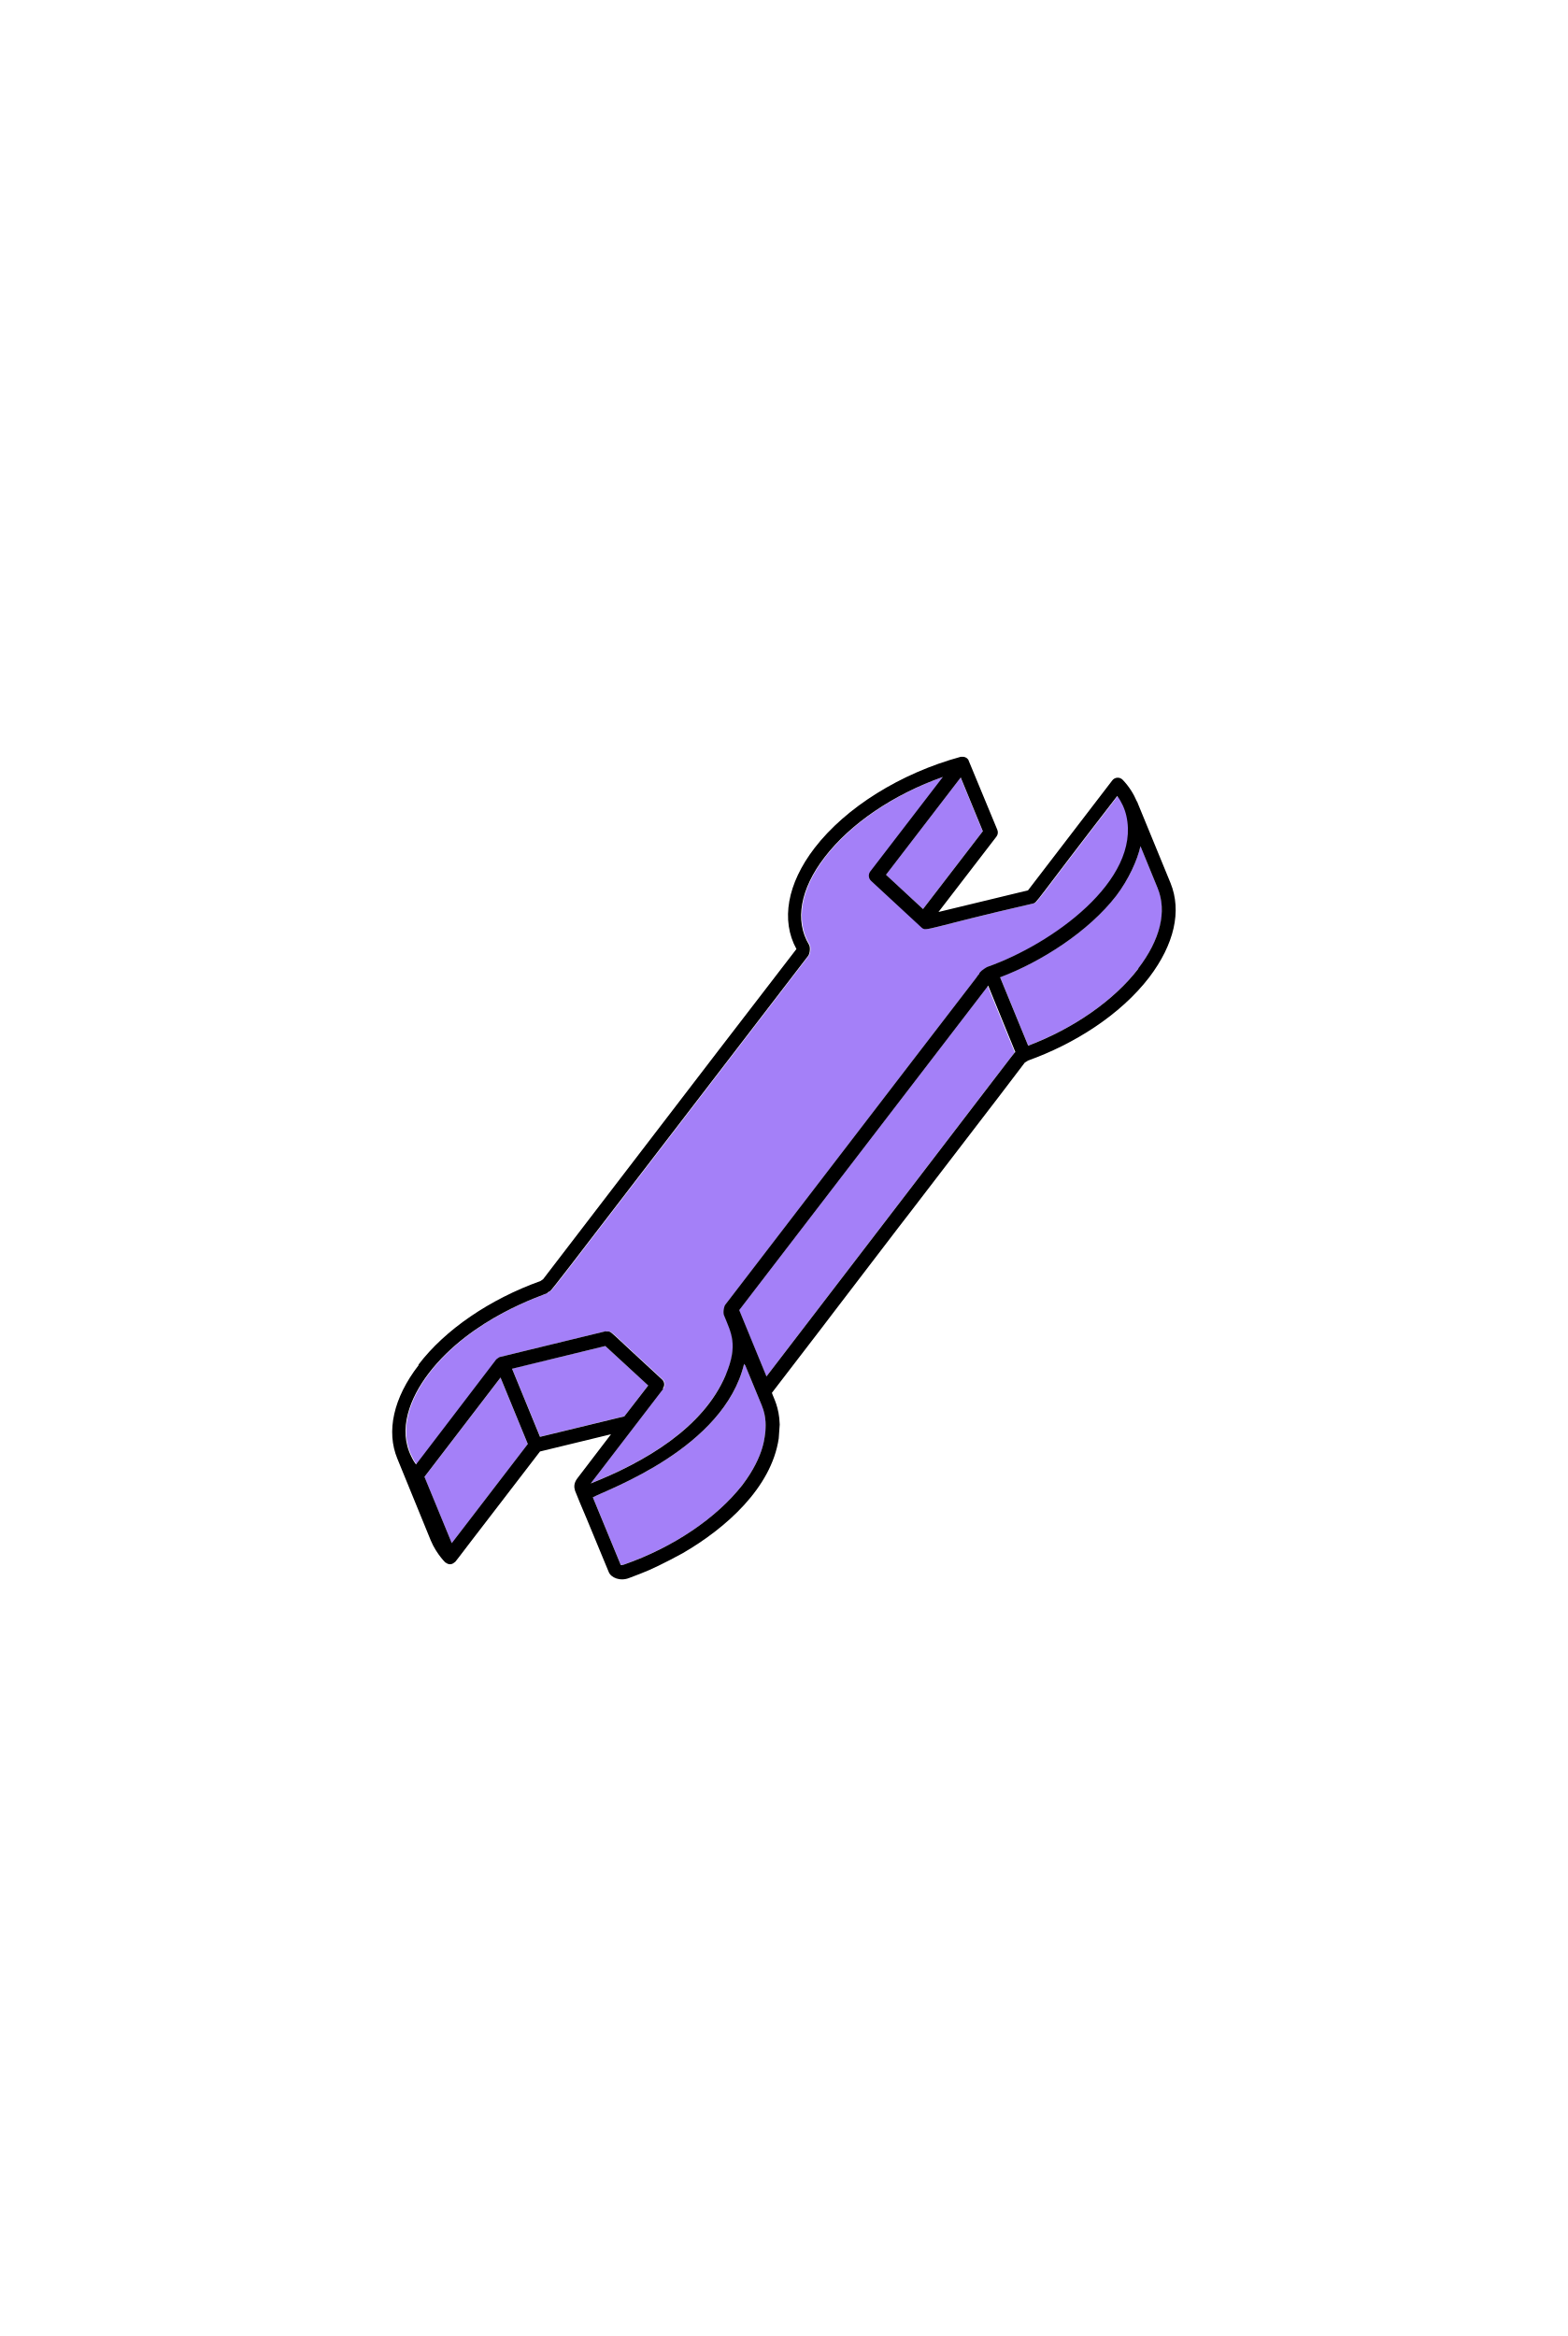
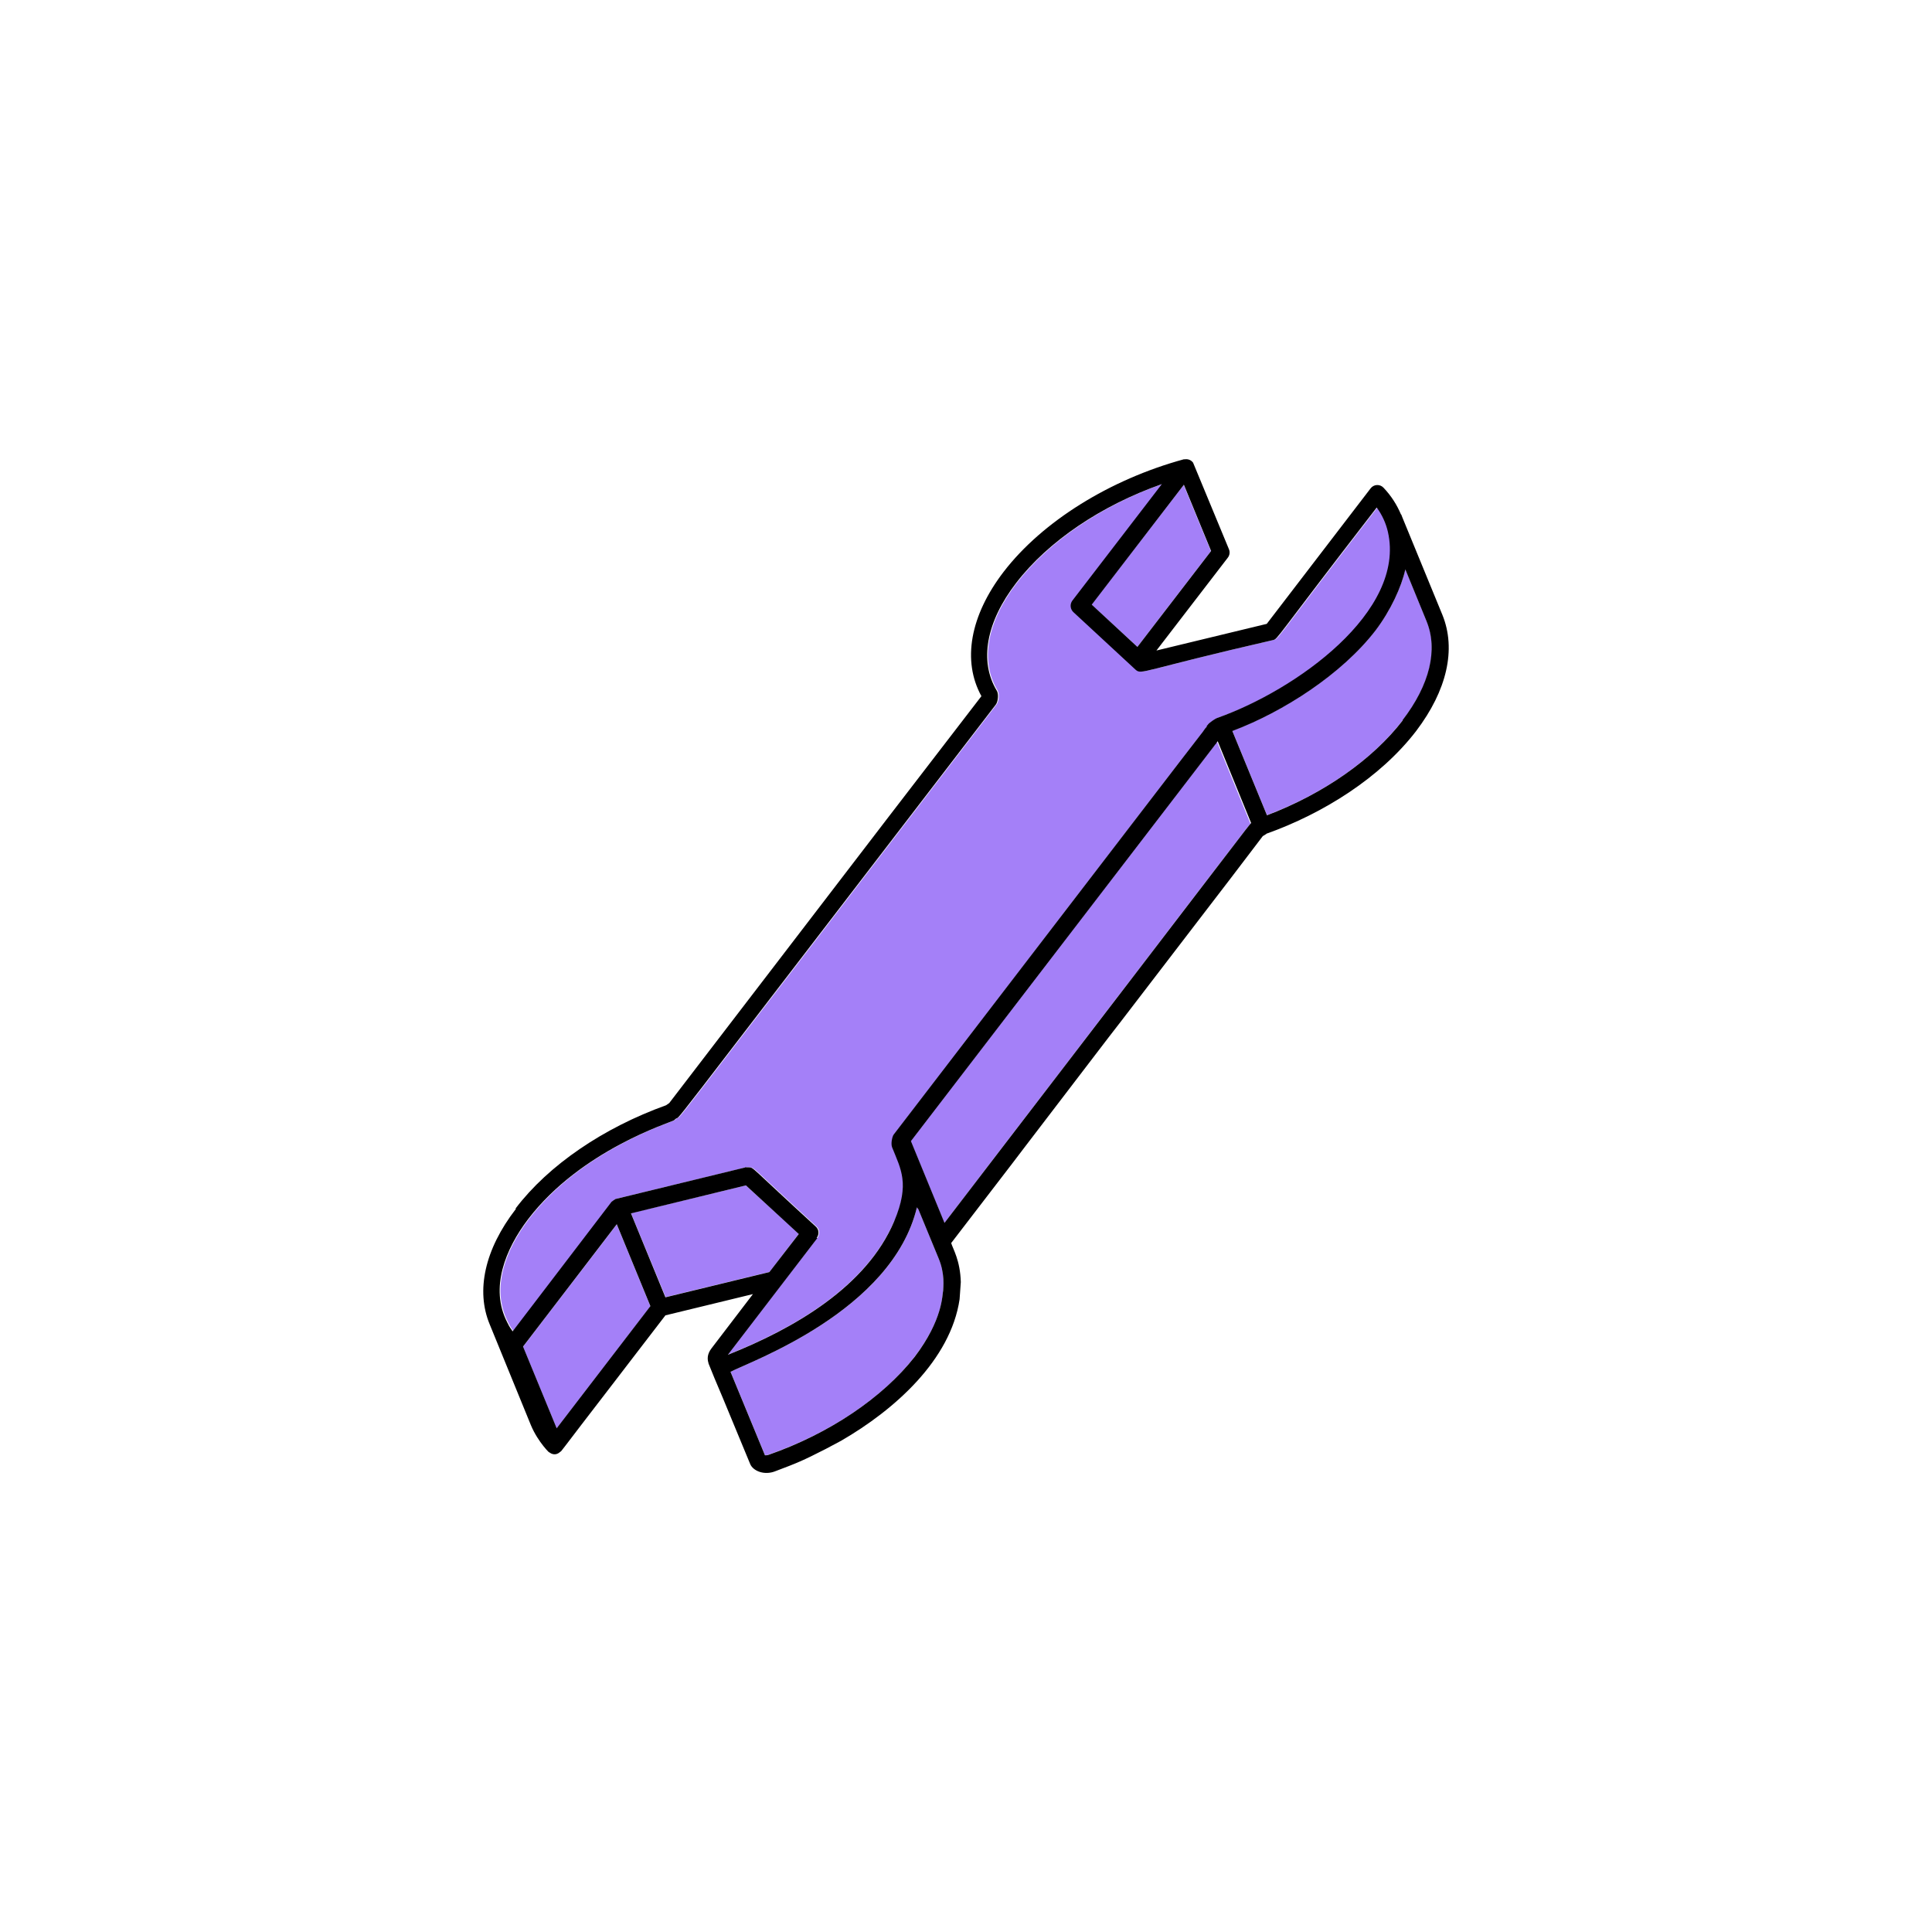
- <svg xmlns="http://www.w3.org/2000/svg" width="100" height="149" fill="none" viewBox="0 0 100 149">
-   <path fill="#A480F8" d="m61.267 49.598 1.41 3.431-3.805 4.954-2.373-2.186 4.768-6.199Zm12.583 7.059c.6 1.472.165 3.286-1.244 5.12-1.555 2.032-4.094 3.804-7.028 4.913l-1.793-4.363c2.643-.996 5.66-2.934 7.411-5.204.788-1.026 1.347-2.27 1.544-3.161l1.1 2.684.01.01ZM31.924 87.876l1.741 4.239-4.85 6.323-1.742-4.23c.124-.155 4.57-5.97 4.85-6.332Zm6.686-2.021 2.735 2.508-1.513 1.97-5.38 1.305-1.792-4.343 5.95-1.44Zm-.799 9.649c.974-.518 8.375-3.13 9.65-8.52.02.042.052.063.072.094l1.047 2.539c.342.83.239 1.482.239 1.669-.052.228 0 1.503-1.472 3.43-1.648 2.125-4.395 3.97-7.546 5.069a.403.403 0 0 1-.207.031l-1.783-4.322v.01ZM64.76 67.105c-.145.114-.052.051-15.88 20.698l-1.74-4.239c11.4-14.853 14.77-19.248 15.63-20.367 0 0 .03-.052.134-.176l.01-.02.032-.063v-.031s.03-.02.041-.031c.062.155 1.628 3.99 1.731 4.239l.042-.01Z" />
-   <path fill="#A480F8" d="M46.29 87.69c-1.441 3.399-5.194 5.565-8.614 6.923l4.633-6.043c.135-.176.125-.445-.052-.59-3.482-3.193-3.182-3.027-3.451-3.058-.042 0-.093-.02-.145 0-.021 0-.042.02-.052 0-.031.01-.062.01-.062.01-.332.093-1.752.425-6.644 1.617-.031.01-.207.124-.207.145-.114.145-4.83 6.312-5.12 6.706-.104-.166-.125-.145-.29-.487-.892-1.751-.094-3.762 1.098-5.327 2.747-3.587 7.38-4.996 7.545-5.11.736-.705-2.394 3.296 16.657-21.518.114-.145.155-.549.052-.715-.923-1.524-.56-3.555 1.005-5.587 1.658-2.145 4.415-4.01 7.535-5.11l-4.633 6.033a.439.439 0 0 0 .062.601l3.213 2.975c.332.28.301.03 7.11-1.534.27-.073.021.072 5.37-6.862.28.384.476.84.58 1.265.933 4.135-4.757 8.198-8.841 9.629-.052.01-.394.238-.477.342 0 .01-.01.02-.02.02.01-.02 0 0-.021.032v.03s-.032 0-.032.022l-.03.03s-.032.052-.052.063c0 .01-.021.02-.031.041-.042.052-.063.073-.042.052-.02.031-.031.052-.031.052-.881 1.13-4.343 5.638-16.024 20.875-.083.114-.166.476-.083.663.456 1.14.912 1.876.114 3.814h-.02Z" />
-   <path fill="#000" d="M62.998 62.907v.031h-.021l.02-.031Zm-.052.073s-.01 0 0 .02v-.02Zm-.456-.892v.01s-.01.021-.021.021l.031-.031h-.01ZM38.599 84.922l-.042.02h-.02s.03 0 .062-.01v-.01Z" />
-   <path fill="#000" d="m58.872 57.984 3.815-4.965-1.41-3.43-4.768 6.208 2.363 2.187Zm-9.992 29.82c15.828-20.637 15.734-20.575 15.88-20.7-.104-.248-1.67-4.083-1.732-4.239 0 .01-.02.032-.03.032l-.021.03s-.021.032-.031.053V63s-.021 0-.032.02l-.134.177c-.86 1.12-4.23 5.514-15.63 20.367l1.74 4.24h-.01Zm23.715-26.027c1.41-1.834 1.845-3.648 1.244-5.12l-1.099-2.685c-.197.892-.756 2.125-1.544 3.162-1.752 2.27-4.768 4.208-7.41 5.203l1.792 4.363c2.923-1.109 5.473-2.891 7.028-4.913l-.01-.01Zm-38.93 30.328-1.741-4.24c-.28.363-4.727 6.178-4.851 6.333l1.741 4.23 4.85-6.323Zm4.944-6.25-5.95 1.45 1.783 4.344 5.38-1.306 1.523-1.97-2.736-2.518Zm8.852 1.13c-1.286 5.39-8.676 8.001-9.65 8.52l1.783 4.322c.062 0 .124 0 .207-.032 3.14-1.098 5.887-2.954 7.545-5.068 1.462-1.928 1.42-3.203 1.472-3.43 0-.187.104-.85-.238-1.67l-1.047-2.539s-.052-.052-.072-.093v-.01Zm-5.152 1.596-4.633 6.042c3.42-1.358 7.183-3.524 8.613-6.923.809-1.939.342-2.675-.114-3.815-.072-.186 0-.549.083-.663C57.95 67.986 61.401 63.477 62.282 62.347c0 0 .01-.02.031-.052-.01.021 0 0 .042-.052 0-.02.02-.03.03-.04.011-.022.032-.032.053-.063 0 0 .01-.02.02-.02v-.011s0-.01.01-.02v-.032s.032 0 .032-.031c0 0 .02 0 .02-.02.084-.115.426-.333.477-.343 4.084-1.44 9.775-5.504 8.842-9.629a3.41 3.41 0 0 0-.58-1.264c-5.36 6.934-5.1 6.789-5.37 6.861-6.81 1.565-6.789 1.814-7.11 1.534l-3.213-2.974a.45.45 0 0 1-.062-.602l4.633-6.032c-3.12 1.099-5.877 2.954-7.535 5.11-1.566 2.031-1.928 4.063-1.006 5.587.104.165.062.57-.052.715-19.06 24.813-15.92 20.812-16.656 21.517-.166.114-4.799 1.524-7.546 5.11-1.192 1.565-1.99 3.576-1.098 5.328.166.341.186.32.29.487.29-.384 5.006-6.55 5.12-6.706 0-.01.187-.135.207-.145 4.893-1.192 6.313-1.535 6.644-1.617h.021l.041-.021h.198c.27.03-.03-.135 3.452 3.058a.425.425 0 0 1 .052.59l.041.01Zm-15.62-1.534c1.7-2.24 4.55-4.177 7.784-5.338l.166-.114 10.676-13.93.58-.757 4.903-6.375c-1.005-1.824-.59-4.166 1.15-6.436 2-2.602 5.494-4.778 9.329-5.825h.062a.44.44 0 0 1 .415.176l1.855 4.478a.438.438 0 0 1-.062.445l-3.69 4.8 5.71-1.38 5.37-7.006a.437.437 0 0 1 .674-.041c.404.425.694.89.901 1.378 0 0 .021.01.021.02l.052.136 2.073 5.047c.725 1.783.238 3.908-1.358 6.012-1.855 2.415-4.81 4.27-7.753 5.317v.01l-.186.114-1.68 2.208-.621.808-5.007 6.53-.673.871-4.302 5.628-.694.912-3.151 4.105c.093.31.466.891.498 2.02l-.063.892c-.466 3.14-3.368 5.722-6.125 7.318l-.798.425c-1.192.611-1.503.736-2.602 1.15-.58.239-1.171-.01-1.316-.373l-1.42-3.43-.425-1.006-.311-.767v-.02c-.052-.156-.093-.436.155-.757l2.146-2.81-4.53 1.1-1.886 2.456-.612.798c-3.379 4.384-2.777 3.659-2.964 3.825-.197.176-.415.124-.56 0 .114.145-.57-.498-.943-1.4 0 0-1.358-3.316-2.135-5.224-.715-1.73-.26-3.866 1.358-5.96l-.01-.03Z" />
+ <svg xmlns="http://www.w3.org/2000/svg" width="100" height="100" fill="none" viewBox="0 0 100 100">
+   <path fill="#A480F8" d="m61.267 25.098 1.41 3.431-3.805 4.954-2.373-2.186 4.768-6.199Zm12.583 7.059c.6 1.472.165 3.286-1.244 5.12-1.555 2.032-4.094 3.804-7.028 4.913l-1.793-4.363c2.643-.996 5.66-2.934 7.411-5.204.788-1.026 1.347-2.27 1.544-3.161l1.1 2.685.01.01ZM31.924 63.376l1.741 4.239-4.85 6.323-1.742-4.23c.124-.155 4.57-5.97 4.85-6.332Zm6.686-2.021 2.735 2.508-1.513 1.97-5.38 1.305-1.792-4.343 5.95-1.44Zm-.799 9.649c.974-.518 8.375-3.13 9.65-8.52.02.042.052.063.072.094l1.047 2.539c.342.83.239 1.482.239 1.669-.052.228 0 1.503-1.472 3.43-1.648 2.125-4.395 3.97-7.546 5.069a.403.403 0 0 1-.207.031l-1.783-4.322v.01ZM64.76 42.605c-.145.114-.052.051-15.88 20.698l-1.74-4.239c11.4-14.853 14.77-19.248 15.63-20.367 0 0 .03-.052.134-.176l.01-.02.032-.063v-.031s.03-.02.041-.031c.062.155 1.628 3.99 1.731 4.239l.042-.01Z" />
+   <path fill="#A480F8" d="M46.29 63.19c-1.441 3.399-5.194 5.565-8.614 6.923l4.633-6.043c.135-.176.125-.445-.052-.59-3.482-3.193-3.182-3.027-3.451-3.058-.042 0-.093-.02-.145 0-.021 0-.042.02-.052 0-.031.01-.062.01-.062.01-.332.093-1.752.425-6.644 1.617-.031.01-.207.124-.207.145-.114.145-4.83 6.312-5.12 6.706-.104-.166-.125-.145-.29-.487-.892-1.751-.094-3.762 1.098-5.327 2.747-3.587 7.38-4.996 7.545-5.11.736-.705-2.394 3.296 16.657-21.518.114-.145.155-.549.052-.715-.923-1.524-.56-3.555 1.005-5.587 1.658-2.145 4.415-4.01 7.535-5.11l-4.633 6.033a.439.439 0 0 0 .062.601l3.213 2.975c.332.28.301.03 7.11-1.534.27-.073.021.072 5.37-6.862.28.384.476.84.58 1.265.933 4.135-4.757 8.198-8.841 9.629-.052.01-.394.238-.477.342 0 .01-.01.02-.02.02.01-.02 0 0-.021.032v.03s-.032 0-.032.022l-.03.03s-.032.052-.052.063c0 .01-.021.02-.031.041-.042.052-.063.073-.042.052-.02.031-.031.052-.031.052-.881 1.13-4.343 5.638-16.024 20.875-.083.114-.166.476-.083.663.456 1.14.912 1.876.114 3.814h-.02Z" />
+   <path fill="#000" d="M62.998 38.407v.031h-.021l.02-.031Zm-.052.073s-.01 0 0 .02v-.02Zm-.456-.892v.01s-.01.021-.021.021l.031-.031h-.01ZM38.599 60.422l-.042.02h-.02s.03 0 .062-.01v-.01Z" />
+   <path fill="#000" d="m58.872 33.484 3.815-4.965-1.41-3.43-4.768 6.208 2.363 2.187Zm-9.992 29.82c15.828-20.637 15.734-20.575 15.88-20.7-.104-.248-1.67-4.083-1.732-4.239 0 .01-.02.032-.03.032l-.021.03s-.021.032-.031.053v.02s-.021 0-.032.02l-.134.177c-.86 1.12-4.23 5.514-15.63 20.367l1.74 4.24h-.01Zm23.715-26.027c1.41-1.834 1.845-3.648 1.244-5.12l-1.099-2.685c-.197.892-.756 2.125-1.544 3.162-1.752 2.27-4.768 4.208-7.41 5.203l1.792 4.363c2.923-1.109 5.473-2.891 7.028-4.913l-.01-.01Zm-38.93 30.328-1.741-4.24c-.28.363-4.727 6.178-4.851 6.333l1.741 4.23 4.85-6.323Zm4.944-6.25-5.95 1.45 1.783 4.344 5.38-1.306 1.523-1.97-2.736-2.518Zm8.852 1.13c-1.286 5.39-8.676 8.001-9.65 8.52l1.783 4.322c.062 0 .124 0 .207-.032 3.14-1.098 5.887-2.954 7.545-5.068 1.462-1.928 1.42-3.203 1.472-3.43 0-.187.104-.85-.238-1.67l-1.047-2.539s-.052-.052-.072-.093v-.01Zm-5.152 1.596-4.633 6.042c3.42-1.358 7.183-3.524 8.613-6.923.809-1.939.342-2.675-.114-3.815-.072-.186 0-.549.083-.663C57.95 43.486 61.401 38.977 62.282 37.847c0 0 .01-.02.031-.052-.01.021 0 0 .042-.052 0-.02.02-.03.03-.04.011-.022.032-.032.053-.063 0 0 .01-.02.02-.02v-.011s0-.01.01-.02v-.032s.032 0 .032-.031c0 0 .02 0 .02-.02.084-.115.426-.333.477-.343 4.084-1.44 9.775-5.504 8.842-9.629a3.41 3.41 0 0 0-.58-1.264c-5.36 6.934-5.1 6.789-5.37 6.861-6.81 1.565-6.789 1.814-7.11 1.534l-3.213-2.974a.45.45 0 0 1-.062-.602l4.633-6.032c-3.12 1.099-5.877 2.954-7.535 5.11-1.566 2.031-1.928 4.063-1.006 5.587.104.165.062.57-.052.715-19.06 24.813-15.92 20.812-16.656 21.517-.166.114-4.799 1.524-7.546 5.11-1.192 1.565-1.99 3.576-1.098 5.328.166.341.186.32.29.487.29-.384 5.006-6.55 5.12-6.706 0-.01.187-.135.207-.145 4.893-1.193 6.313-1.535 6.644-1.617h.021l.041-.021h.198c.27.03-.03-.135 3.452 3.058a.425.425 0 0 1 .052.59l.041.01Zm-15.62-1.534c1.7-2.24 4.55-4.177 7.784-5.338l.166-.114 10.676-13.93.58-.757 4.903-6.375c-1.005-1.824-.59-4.166 1.15-6.436 2-2.602 5.494-4.778 9.329-5.825h.062a.44.44 0 0 1 .415.176l1.855 4.478a.438.438 0 0 1-.062.445l-3.69 4.8 5.71-1.38 5.37-7.006a.437.437 0 0 1 .674-.041c.404.425.694.89.901 1.378 0 0 .021.01.021.02l.052.136 2.073 5.047c.725 1.783.238 3.908-1.358 6.012-1.855 2.415-4.81 4.27-7.753 5.317v.01l-.186.114-1.68 2.208-.621.809-5.007 6.53-.673.87-4.302 5.628-.694.912-3.151 4.105c.093.31.466.891.498 2.02l-.063.892c-.466 3.14-3.368 5.722-6.125 7.318l-.798.425c-1.192.611-1.503.736-2.602 1.15-.58.239-1.171-.01-1.316-.373l-1.42-3.43-.425-1.006-.311-.767v-.02c-.052-.156-.093-.436.155-.757l2.146-2.81-4.53 1.1-1.886 2.456-.612.798c-3.379 4.384-2.777 3.659-2.964 3.825-.197.176-.415.124-.56 0 .114.145-.57-.498-.943-1.4 0 0-1.358-3.316-2.135-5.224-.715-1.73-.26-3.866 1.358-5.96l-.01-.03Z" />
</svg>
